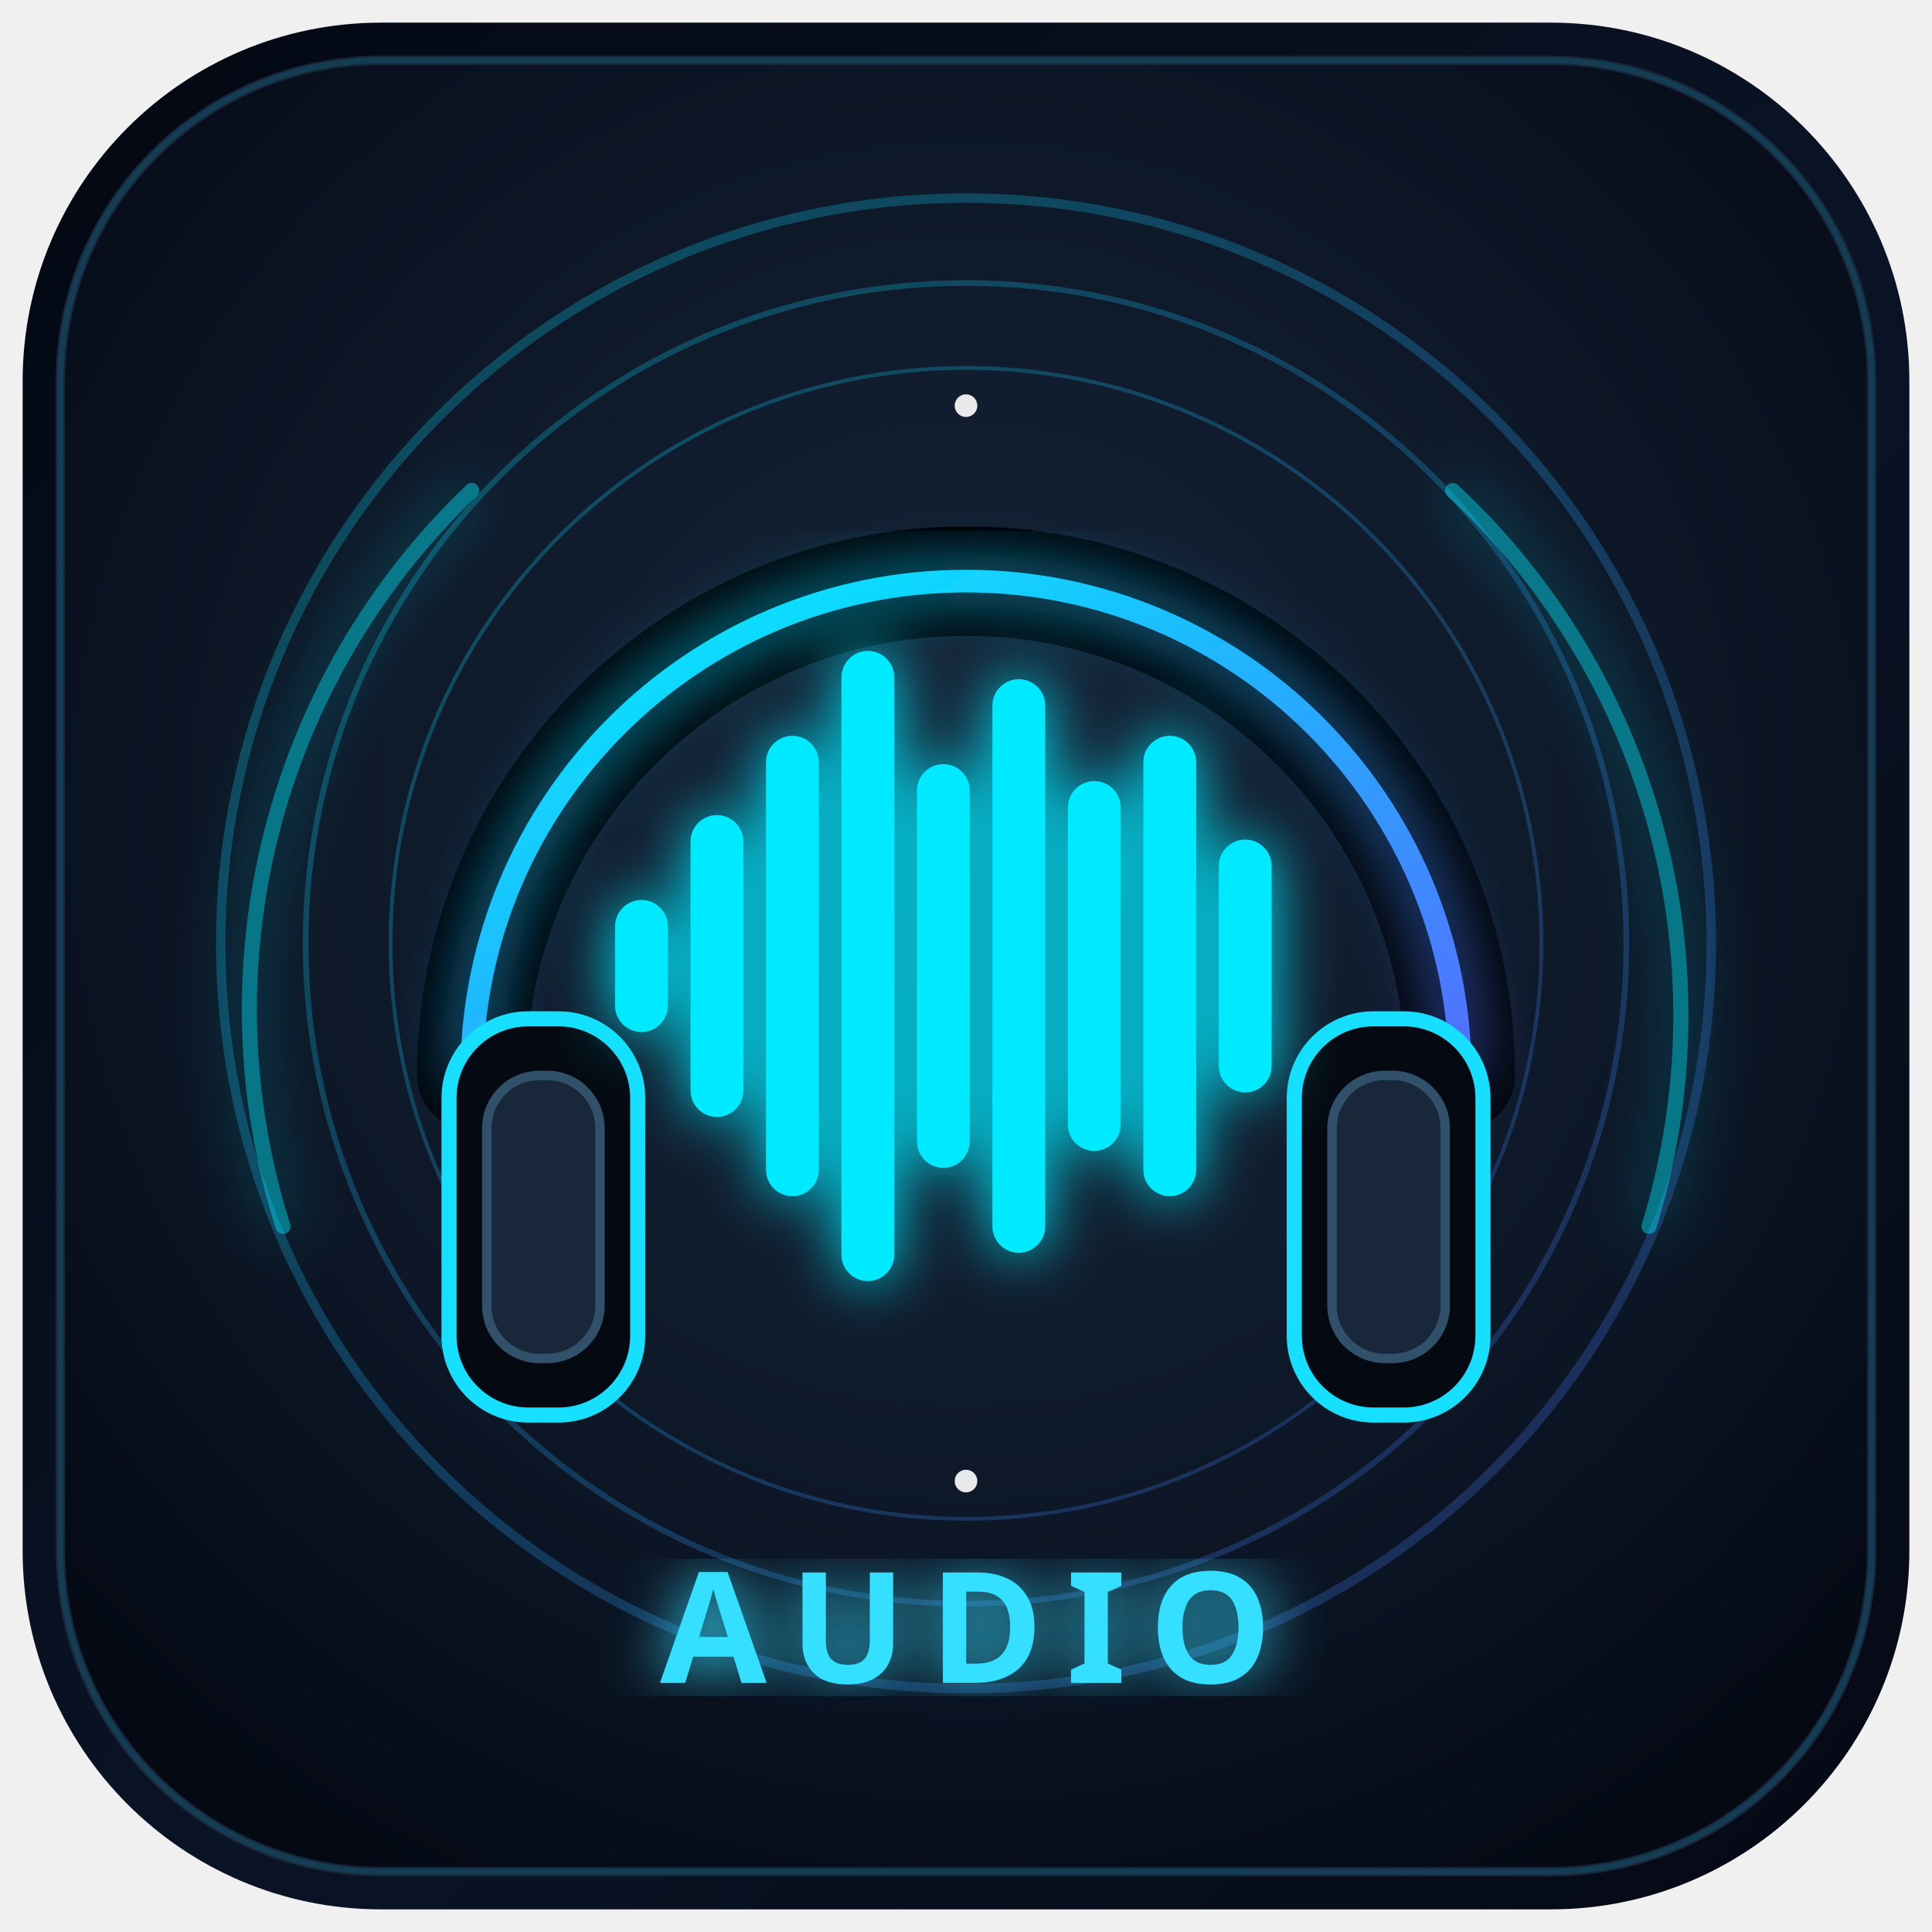
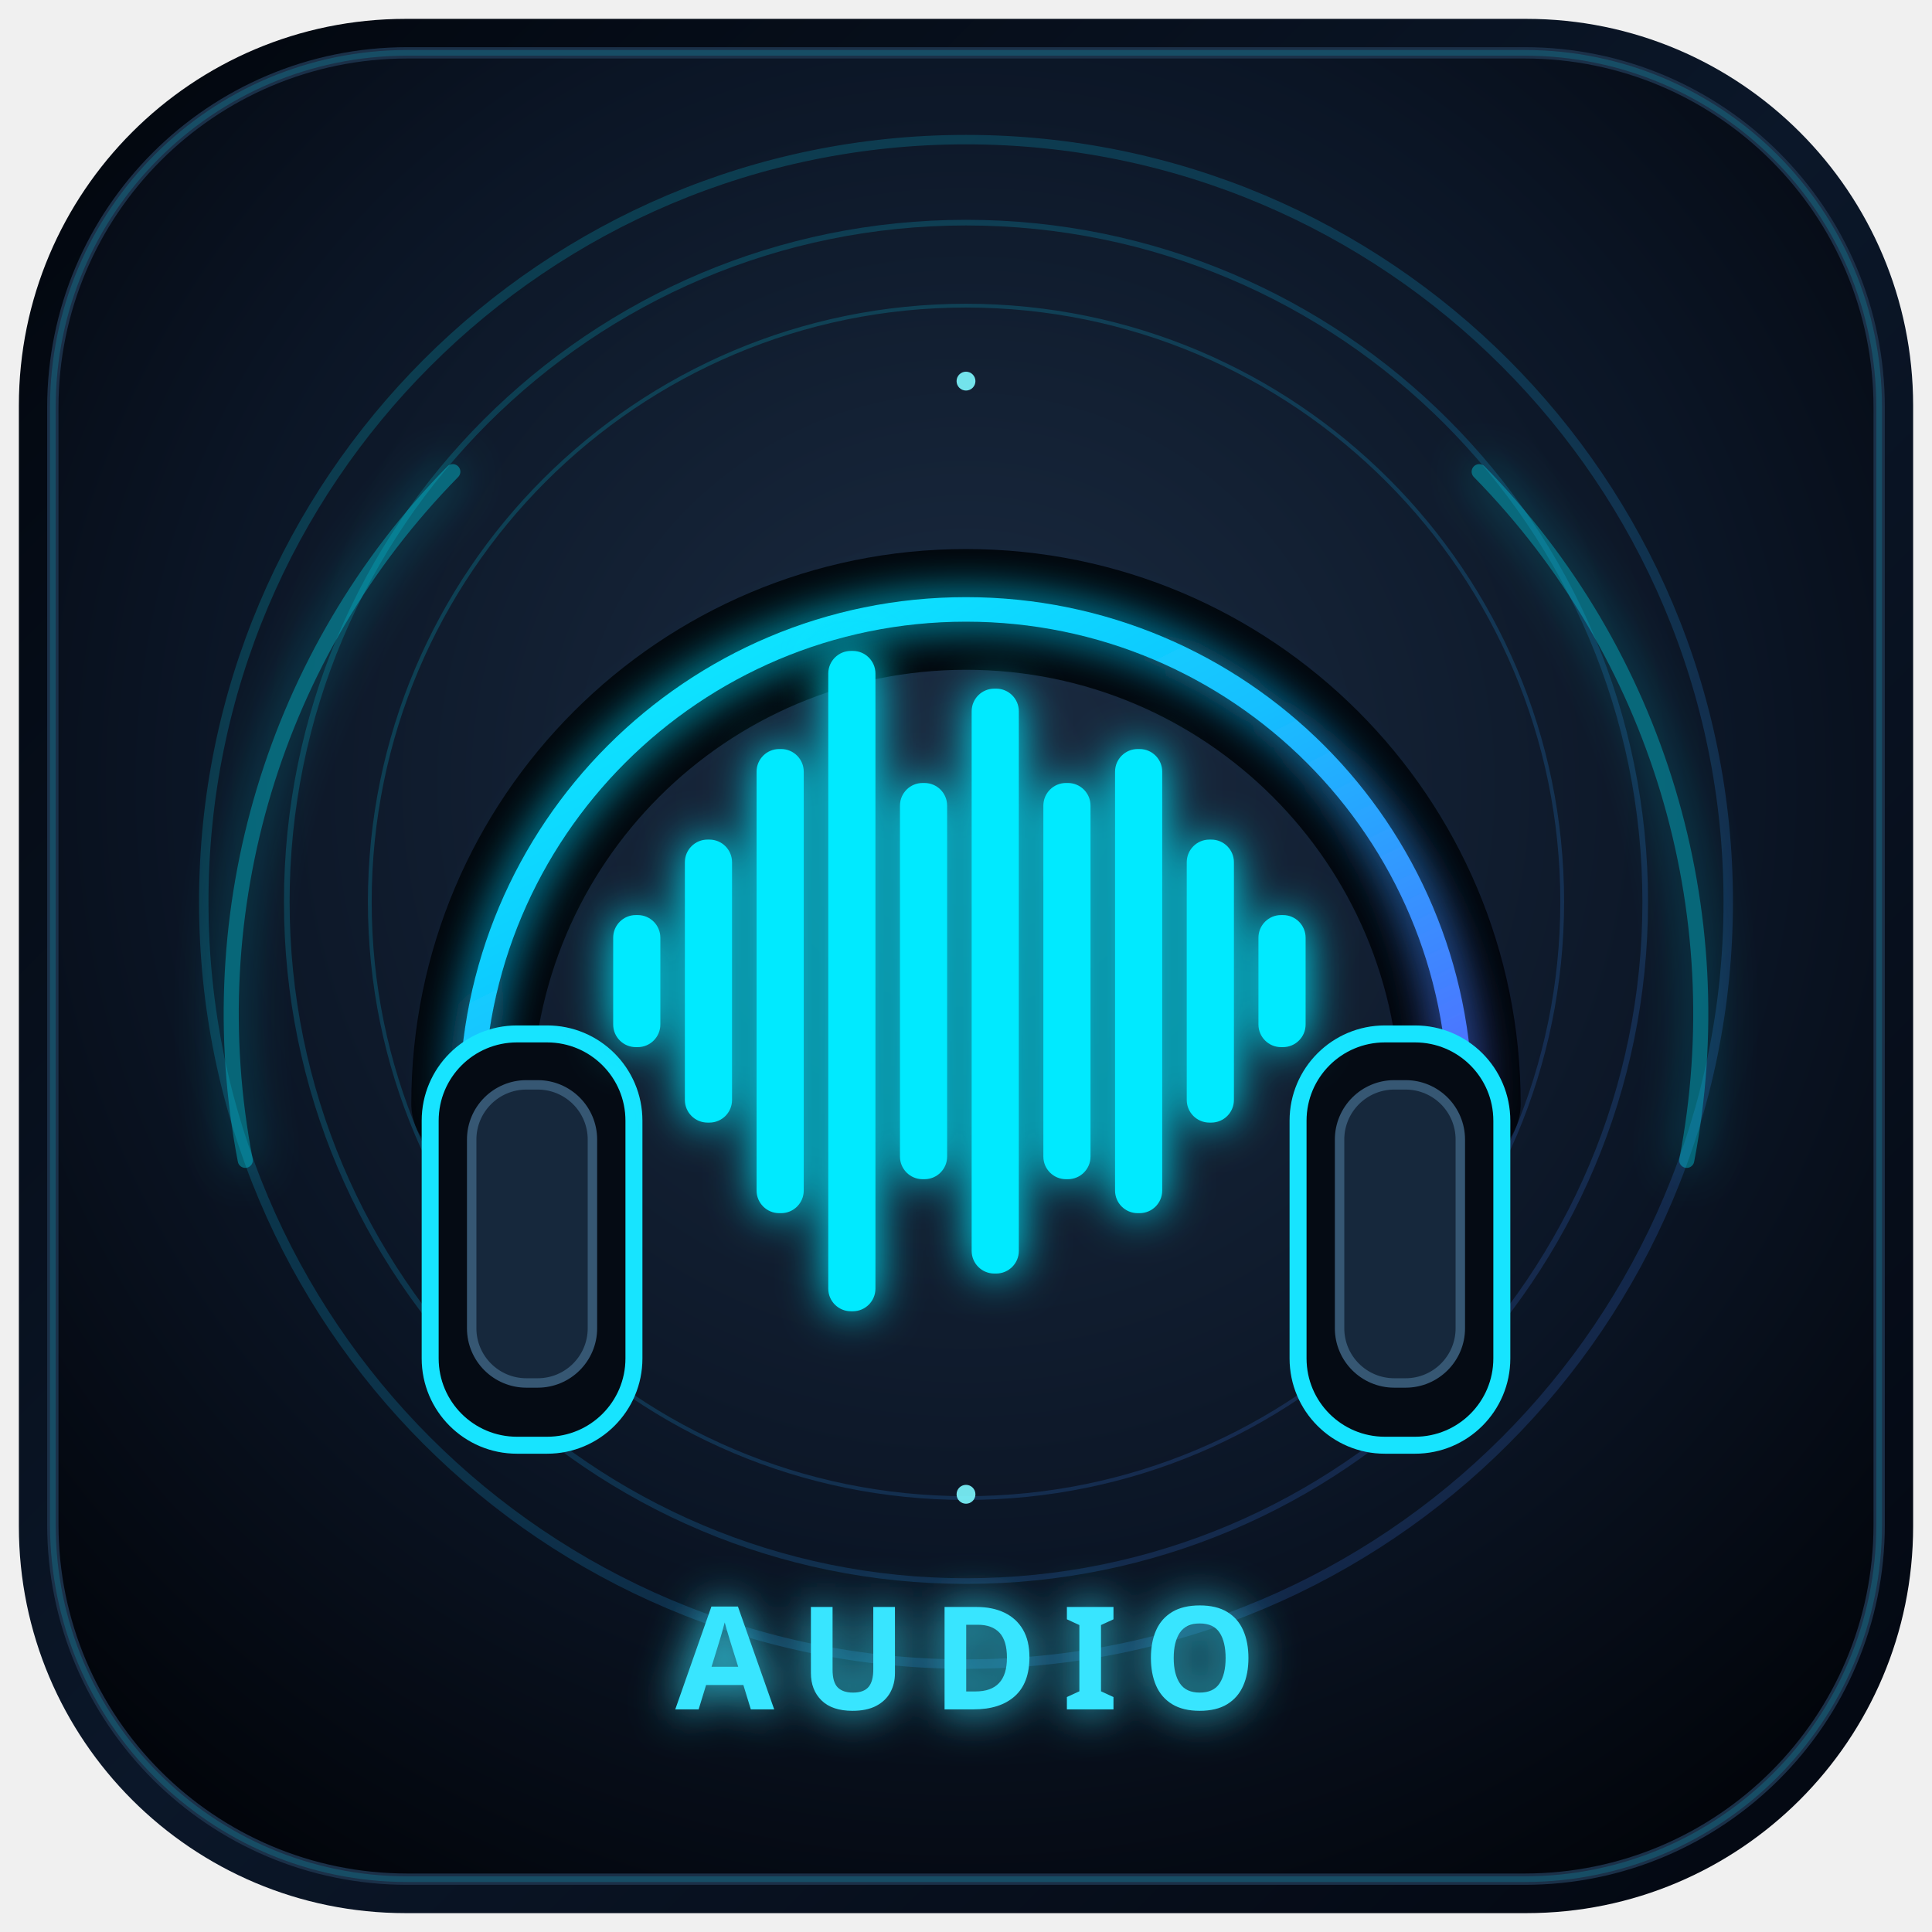
<svg xmlns="http://www.w3.org/2000/svg" width="1024" height="1024" viewBox="0 0 1024 1024">
  <defs>
    <linearGradient id="bg" x1="0" y1="0" x2="1" y2="1">
-       <stop offset="0" stop-color="#030812" />
-       <stop offset=".55" stop-color="#0a1426" />
-       <stop offset="1" stop-color="#050914" />
+       <stop stop-color="#02060d" />
+       <stop offset=".5" stop-color="#0b1729" />
+       <stop offset="1" stop-color="#030710" />
    </linearGradient>
-     <radialGradient id="metal" cx=".5" cy=".42" r=".72">
-       <stop offset="0" stop-color="#17263a" />
-       <stop offset=".65" stop-color="#0b1423" />
-       <stop offset="1" stop-color="#030710" />
+     <radialGradient id="metal" cx=".5" cy=".4" r=".7">
+       <stop stop-color="#1b2c42" />
+       <stop offset=".62" stop-color="#0b1525" />
+       <stop offset="1" stop-color="#02050b" />
    </radialGradient>
    <linearGradient id="neon" x1="0" y1="0" x2="1" y2="1">
-       <stop stop-color="#00f6ff" />
-       <stop offset=".55" stop-color="#27a9ff" />
-       <stop offset="1" stop-color="#556cff" />
+       <stop stop-color="#00f7ff" />
+       <stop offset=".5" stop-color="#16bfff" />
+       <stop offset="1" stop-color="#536bff" />
    </linearGradient>
-     <filter id="glow">
-       <feGaussianBlur stdDeviation="16" result="b" />
+     <filter id="glow" x="-50%" y="-50%" width="200%" height="200%">
+       <feGaussianBlur stdDeviation="12" result="b" />
      <feMerge>
        <feMergeNode in="b" />
        <feMergeNode in="SourceGraphic" />
      </feMerge>
    </filter>
  </defs>
-   <rect x="12" y="12" width="1000" height="1000" rx="190" fill="url(#bg)" />
-   <rect x="32" y="32" width="960" height="960" rx="170" fill="url(#metal)" stroke="#17283d" stroke-width="5" />
-   <g fill="none" stroke="url(#neon)" opacity=".25">
-     <circle cx="512" cy="500" r="395" stroke-width="5" />
-     <circle cx="512" cy="500" r="350" stroke-width="3" />
-     <circle cx="512" cy="500" r="305" stroke-width="2" />
+   <rect x="10" y="10" width="1004" height="1004" rx="205" fill="url(#bg)" />
+   <rect x="28" y="28" width="968" height="968" rx="188" fill="url(#metal)" stroke="#1b3048" stroke-width="6" />
+   <g fill="none" stroke="url(#neon)" opacity=".18">
+     <circle cx="512" cy="478" r="404" stroke-width="5" />
+     <circle cx="512" cy="478" r="360" stroke-width="3" />
+     <circle cx="512" cy="478" r="316" stroke-width="2" />
  </g>
-   <g fill="none" stroke="#00eaff" stroke-width="8" stroke-linecap="round" opacity=".45" filter="url(#glow)">
-     <path d="M150 650 A380 380 0 0 1 250 260" />
-     <path d="M770 260 A380 380 0 0 1 874 650" />
+   <g fill="none" stroke="#00eaff" stroke-linecap="round" opacity=".38" filter="url(#glow)">
+     <path d="M130 615 A410 410 0 0 1 240 250" stroke-width="8" />
+     <path d="M784 250 A410 410 0 0 1 894 615" stroke-width="8" />
  </g>
-   <g fill="none" stroke="#02060c" stroke-width="58" stroke-linecap="round">
-     <path d="M250 570 A262 262 0 0 1 774 570" />
-   </g>
-   <g fill="none" stroke="url(#neon)" stroke-width="12" stroke-linecap="round" filter="url(#glow)">
-     <path d="M250 570 A262 262 0 0 1 774 570" />
-   </g>
+   <path d="M250 585 A262 262 0 0 1 774 585" fill="none" stroke="#02060c" stroke-width="64" stroke-linecap="round" />
+   <path d="M250 585 A262 262 0 0 1 774 585" fill="none" stroke="url(#neon)" stroke-width="13" stroke-linecap="round" filter="url(#glow)" />
  <g>
-     <rect x="238" y="540" width="100" height="210" rx="42" fill="#050a12" stroke="#16dfff" stroke-width="8" />
-     <rect x="686" y="540" width="100" height="210" rx="42" fill="#050a12" stroke="#16dfff" stroke-width="8" />
-     <rect x="258" y="570" width="60" height="150" rx="28" fill="#18273a" stroke="#31506a" stroke-width="5" />
-     <rect x="706" y="570" width="60" height="150" rx="28" fill="#18273a" stroke="#31506a" stroke-width="5" />
+     <rect x="228" y="548" width="108" height="218" rx="46" fill="#050b14" stroke="#17e4ff" stroke-width="9" />
+     <rect x="688" y="548" width="108" height="218" rx="46" fill="#050b14" stroke="#17e4ff" stroke-width="9" />
+     <rect x="250" y="575" width="64" height="158" rx="29" fill="#16283c" stroke="#365773" stroke-width="5" />
+     <rect x="710" y="575" width="64" height="158" rx="29" fill="#16283c" stroke="#365773" stroke-width="5" />
  </g>
  <g fill="#00eaff" filter="url(#glow)">
-     <rect x="326" y="477" width="28" height="70" rx="14" />
-     <rect x="366" y="432" width="28" height="160" rx="14" />
-     <rect x="406" y="390" width="28" height="244" rx="14" />
-     <rect x="446" y="345" width="28" height="334" rx="14" />
-     <rect x="486" y="405" width="28" height="214" rx="14" />
-     <rect x="526" y="360" width="28" height="304" rx="14" />
-     <rect x="566" y="414" width="28" height="196" rx="14" />
-     <rect x="606" y="390" width="28" height="244" rx="14" />
-     <rect x="646" y="445" width="28" height="134" rx="14" />
+     <rect x="325" y="485" width="25" height="70" rx="12" />
+     <rect x="363" y="445" width="25" height="150" rx="12" />
+     <rect x="401" y="397" width="25" height="246" rx="12" />
+     <rect x="439" y="345" width="25" height="350" rx="12" />
+     <rect x="477" y="415" width="25" height="210" rx="12" />
+     <rect x="515" y="365" width="25" height="310" rx="12" />
+     <rect x="553" y="415" width="25" height="210" rx="12" />
+     <rect x="591" y="397" width="25" height="246" rx="12" />
+     <rect x="629" y="445" width="25" height="150" rx="12" />
+     <rect x="667" y="485" width="25" height="70" rx="12" />
  </g>
-   <g fill="#fff" opacity=".9">
-     <circle cx="512" cy="215" r="6" />
-     <circle cx="512" cy="785" r="6" />
+   <g fill="#7df8ff" opacity=".9">
+     <circle cx="512" cy="202" r="5" />
+     <circle cx="512" cy="792" r="5" />
  </g>
-   <text x="512" y="892" text-anchor="middle" font-family="sans-serif" font-size="82" font-weight="700" letter-spacing="12" fill="#35dfff" filter="url(#glow)">AUDIO</text>
-   <rect x="32" y="32" width="960" height="960" rx="170" fill="none" stroke="#00dfff" stroke-opacity=".12" stroke-width="3" />
+   <text x="512" y="906" text-anchor="middle" font-family="sans-serif" font-size="76" font-weight="800" letter-spacing="13" fill="#38e5ff" filter="url(#glow)">AUDIO</text>
+   <rect x="28" y="28" width="968" height="968" rx="188" fill="none" stroke="#00eaff" stroke-opacity=".16" stroke-width="3" />
</svg>
